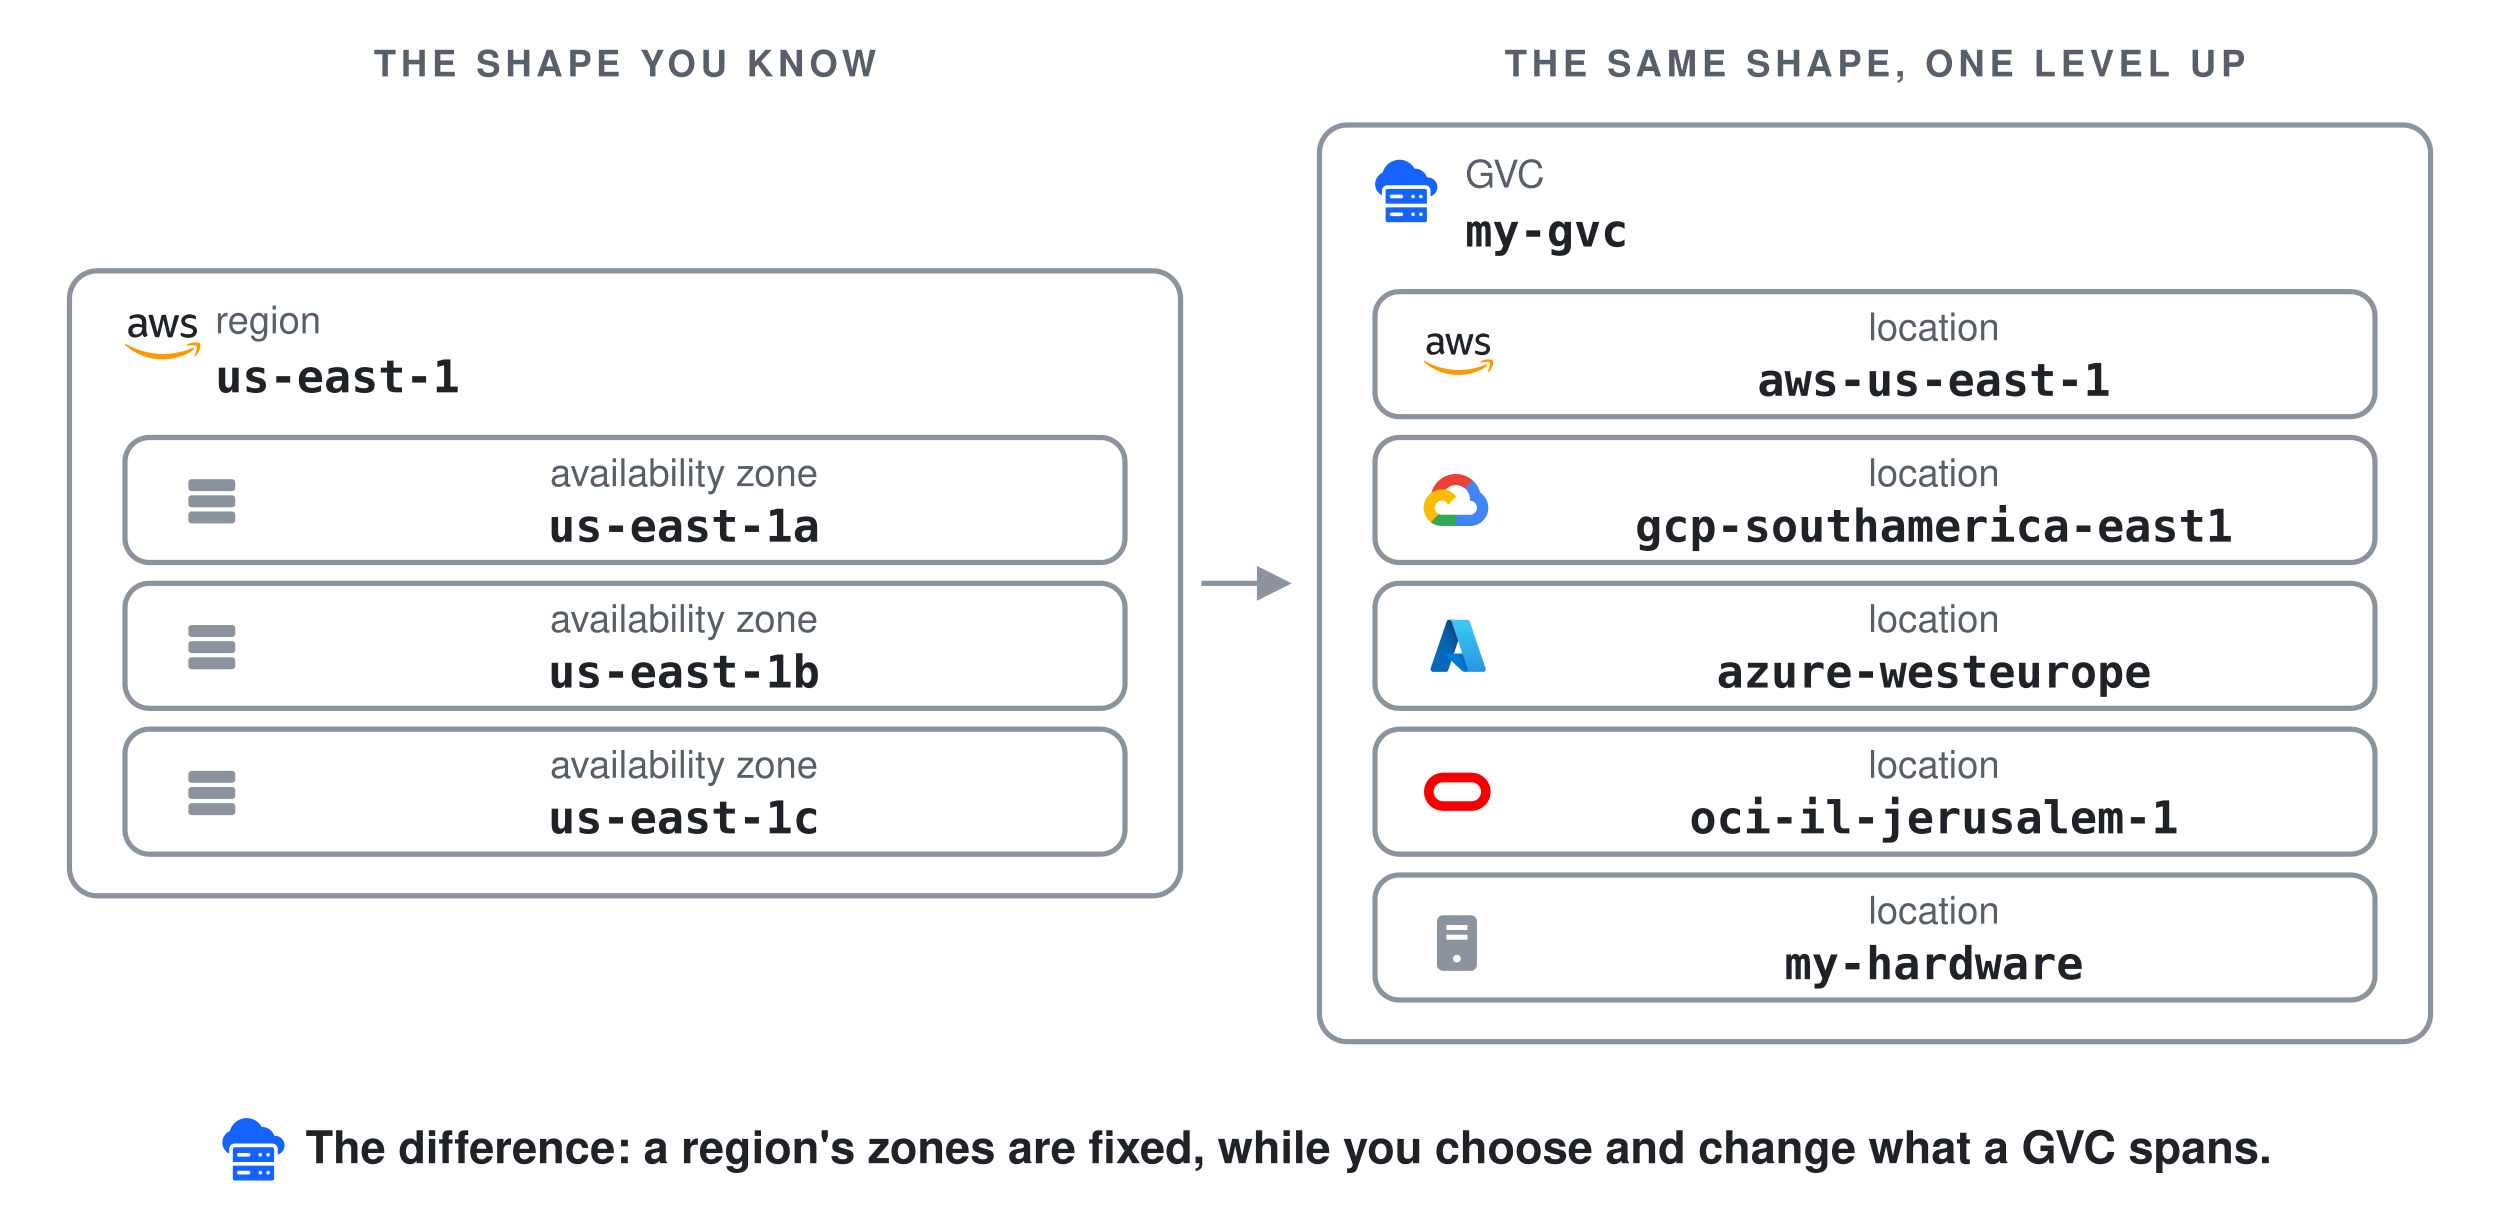
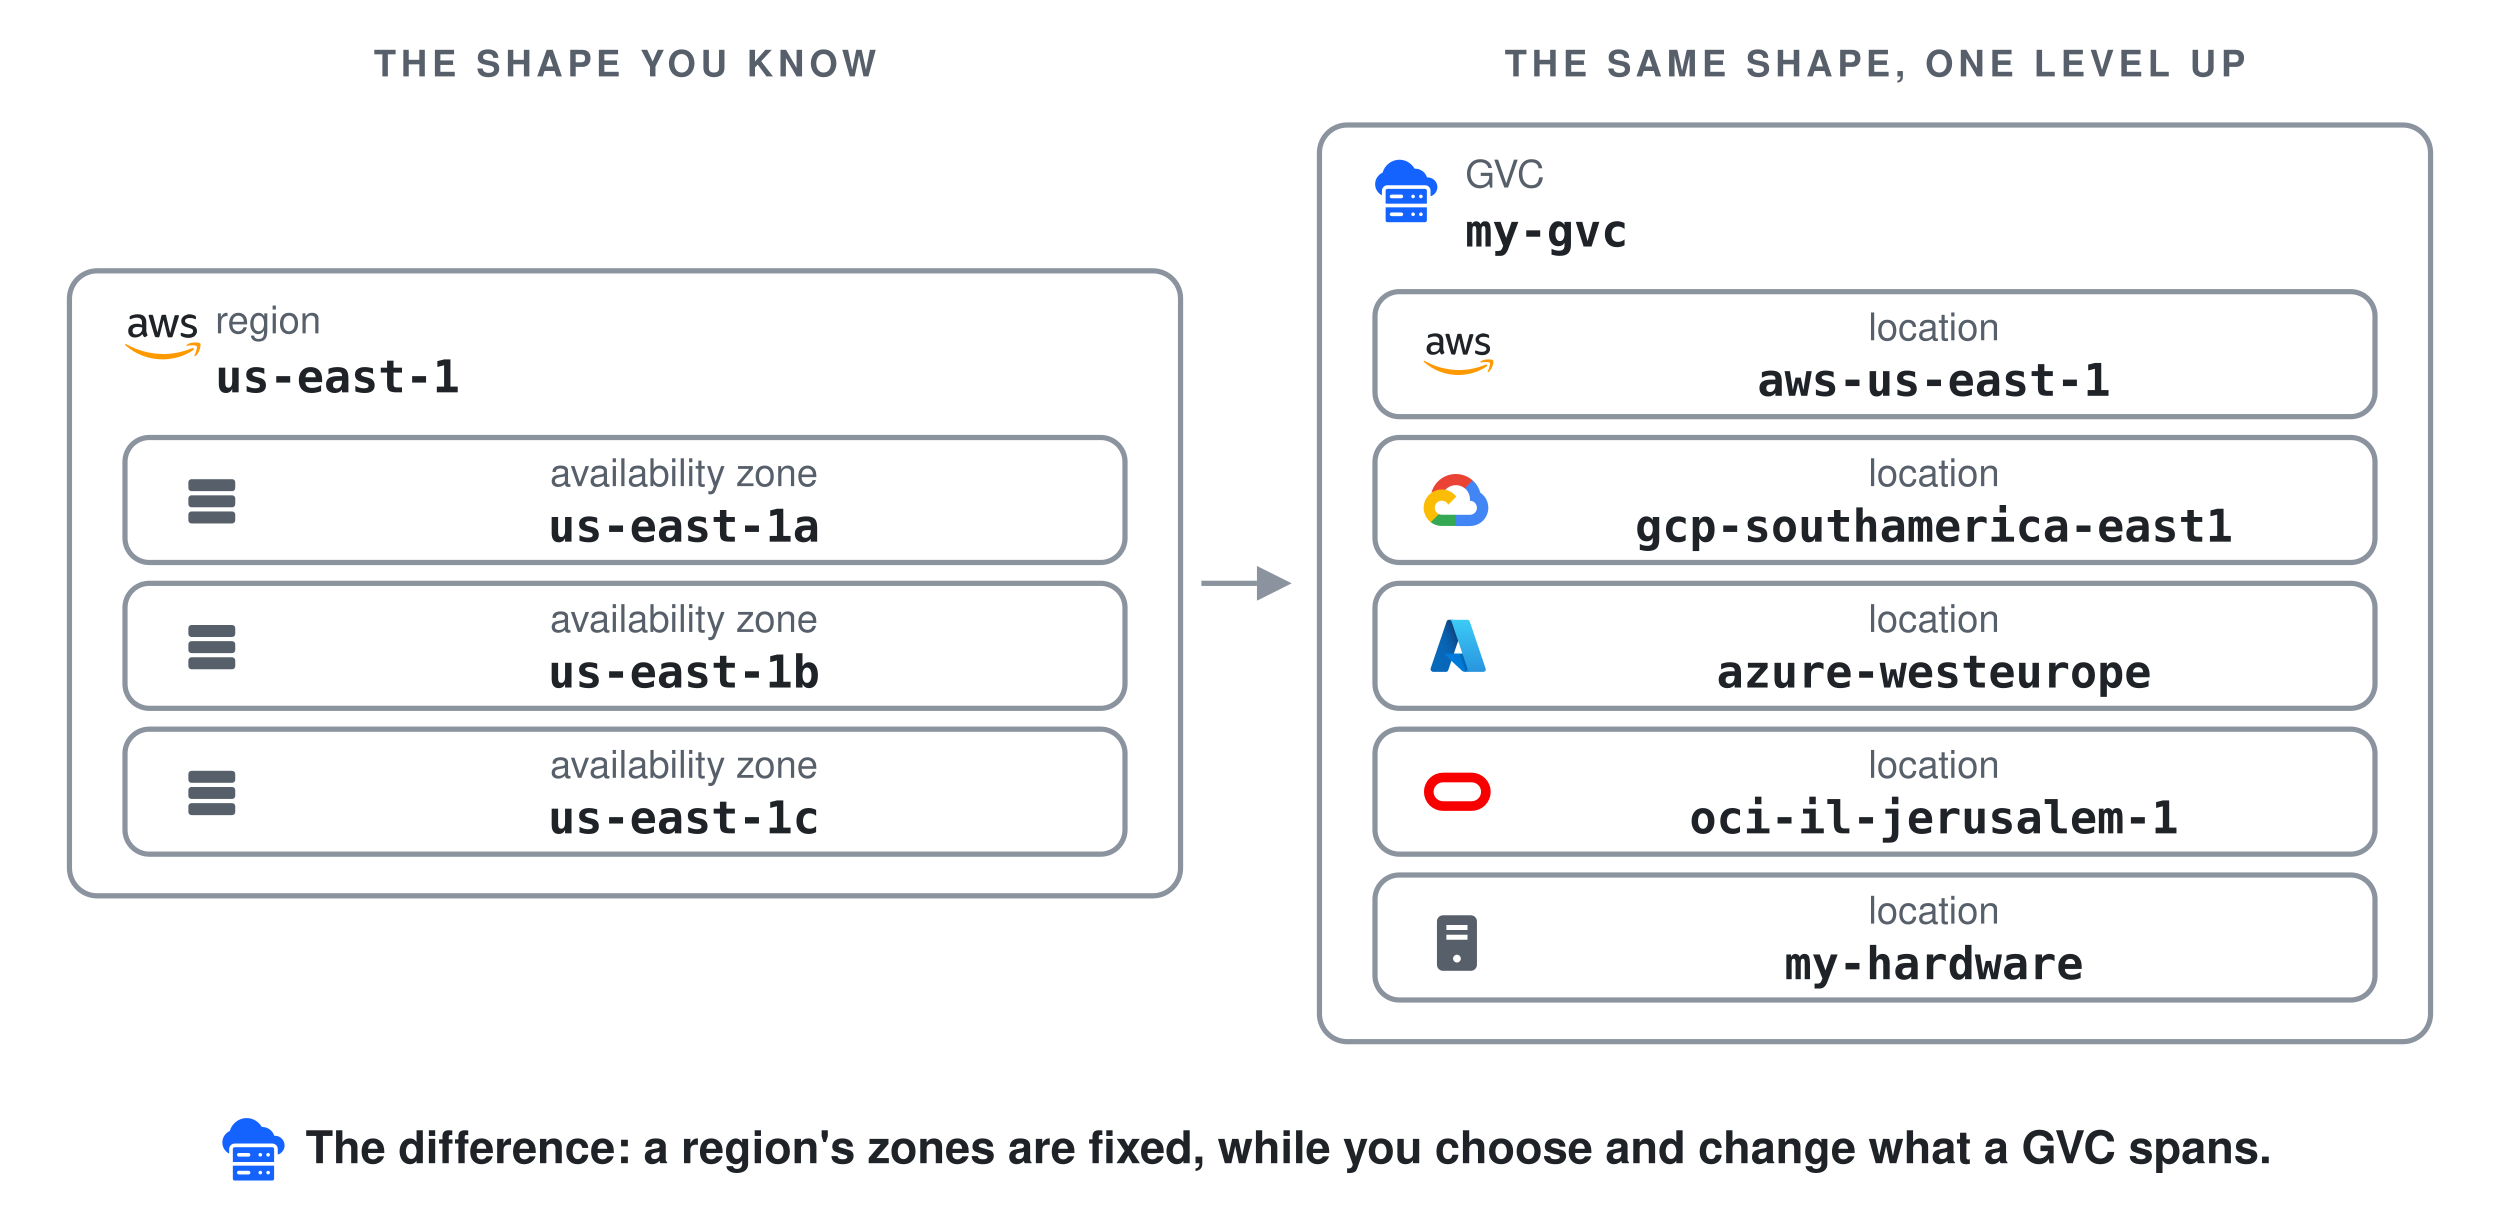
<svg xmlns="http://www.w3.org/2000/svg" viewBox="0 0 720 348" role="img" aria-label="The shape you know: a provider region, us-east-1, marked with the AWS logo, contains availability zones us-east-1a, us-east-1b, and us-east-1c. The same shape, one level up, drawn larger: a GVC, my-gvc, contains five locations across the world: aws-us-east-1 with the AWS logo, gcp-southamerica-east1 with the Google Cloud logo, azure-westeurope with the Azure logo, oci-il-jerusalem-1 with the Oracle logo, and my-hardware, your own machines, marked with a server tower. The difference: a region's zones are fixed, while you choose and change what a GVC spans.">
  <style>
  .box{fill:none;stroke:#8b949e;stroke-width:1.5}
  .lbl{fill:#57606a;font:600 10.5px ui-sans-serif,-apple-system,"Segoe UI",Helvetica,Arial,sans-serif;letter-spacing:1.4px}
  .kind{fill:#57606a;font:400 11px ui-sans-serif,-apple-system,"Segoe UI",Helvetica,Arial,sans-serif}
  .val{fill:#1f2328;font:600 13px SFMono-Regular,Menlo,Consolas,monospace}
  .sub{fill:#57606a;font:400 11.5px ui-sans-serif,-apple-system,"Segoe UI",Helvetica,Arial,sans-serif}
  .sum{fill:#1f2328;font:600 13px ui-sans-serif,-apple-system,"Segoe UI",Helvetica,Arial,sans-serif}
  .line{stroke:#8b949e;stroke-width:1.5;fill:none}
  .head{fill:#8b949e}
-   .ico{fill:#8b949e}
+   .ico{fill:#57606a}
  .icop{fill:#1563ff}
  .awsl{fill:#1f2328}
  @media (prefers-color-scheme:dark){
    .box{stroke:#6e7681}
    .lbl,.kind,.sub{fill:#9198a1}
    .val,.sum{fill:#e6edf3}
    .line{stroke:#6e7681}
-     .head,.ico{fill:#6e7681}
+     .head{fill:#6e7681}
+     .ico{fill:#9198a1}
    .icop{fill:#64a5ef}
    .awsl{fill:#e6edf3}
  }
</style>
  <text x="180" y="22" class="lbl" text-anchor="middle">THE SHAPE YOU KNOW</text>
  <text x="540" y="22" class="lbl" text-anchor="middle">THE SAME SHAPE, ONE LEVEL UP</text>
  <rect x="20" y="78" width="320" height="180" rx="8" class="box" />
  <g transform="translate(36,90.5) scale(0.5159)">
    <path class="awsl" d="M11.9 9.2c0 .5.1.9.2 1.2.1.3.3.6.4 1 .1.1.1.2.1.3s-.1.3-.3.4l-.9.6c-.1.1-.3.1-.4.1-.1 0-.3-.1-.4-.2-.2-.2-.4-.4-.5-.7-.1-.2-.3-.5-.4-.8A5.16 5.16 0 015.6 13c-1.2 0-2.1-.3-2.8-1s-1-1.6-1-2.7c0-1.2.4-2.2 1.3-2.9s2-1.1 3.4-1.1c.5 0 1 0 1.5.1.5.2 1 .3 1.5.5v-1c0-1.1-.2-1.8-.7-2.2-.4-.5-1.1-.8-2.2-.8-.5 0-1 .1-1.5.2s-1 .3-1.5.5c-.2.1-.4.2-.5.2h-.2c-.2 0-.3-.1-.3-.4v-.7c0-.2 0-.4.1-.5 0-.1.2-.2.4-.3C3.6.6 4.2.4 4.9.3 5.5.1 6.2 0 7 0c1.7 0 2.9.4 3.7 1.1.8.8 1.2 1.9 1.2 3.4v4.7zm-5.7 2.1c.5 0 .9-.1 1.4-.3s1-.5 1.3-.9c.2-.3.4-.6.5-.9.1-.3.2-.7.2-1.2v-.6c-.4-.1-.9-.2-1.3-.2-.5-.1-.9-.1-1.3-.1-1 0-1.7.2-2.1.6-.5.3-.7.9-.7 1.6s.2 1.1.5 1.5c.3.3.8.5 1.5.5zm11.2 1.5c-.3 0-.4 0-.5-.1s-.2-.3-.3-.5L13.3 1.3c-.1-.3-.1-.5-.1-.6 0-.2.1-.4.3-.4h1.4c.3 0 .4 0 .5.1s.2.3.3.5l2.4 9.3L20.3.9c.1-.3.2-.5.3-.5.1-.1.3-.1.6-.1h1.1c.3 0 .4 0 .6.1 0 .2.1.4.1.7l2.2 9.4 2.4-9.4c.1-.3.2-.5.3-.5.1-.1.3-.1.5-.1h1.3c.2 0 .4.1.4.4v.2c0 .1 0 .2-.1.4l-3.4 10.8c-.1.3-.2.5-.3.5-.1.1-.3.1-.5.1h-1.2c-.3 0-.4 0-.6-.1-.1-.1-.2-.3-.3-.6l-2.2-9-2.2 9c-.1.3-.2.5-.3.6-.1.1-.3.1-.6.1l-1-.1zm18 .4a8.33 8.33 0 01-3.8-.9c-.2-.1-.4-.3-.4-.4-.1-.1-.1-.3-.1-.4v-.7c0-.3.1-.4.3-.4h.3c.1 0 .2.1.4.1.5.2 1 .4 1.5.5.6.1 1.1.2 1.7.2.9 0 1.6-.2 2-.5.5-.3.7-.8.7-1.3 0-.4-.1-.7-.4-1-.2-.2-.6-.4-1.3-.6l-2-.6c-1-.3-1.8-.8-2.2-1.4-.5-.6-.7-1.3-.7-2 0-.6.1-1.1.4-1.6.3-.4.6-.8 1-1.1.4-.3.9-.6 1.5-.7.4-.3 1-.4 1.6-.4.3 0 .6 0 .9.1.3 0 .6.1.9.2.3.1.5.1.8.2s.4.2.6.3c.2.1.3.2.4.4.1.1.1.3.1.5v.7c0 .3-.1.4-.3.4-.1 0-.3-.1-.5-.2-.8-.4-1.7-.5-2.7-.5-.8 0-1.4.1-1.9.4-.4.3-.7.7-.7 1.2 0 .4.1.7.4 1 .3.3.8.5 1.5.8l2 .6c1 .3 1.7.8 2.2 1.3.4.6.6 1.2.6 2 0 .6-.1 1.1-.4 1.6a4 4 0 01-1 1.2c-.4.4-1 .6-1.6.8-.4.1-1 .2-1.8.2z" />
    <path fill="#f90" fill-rule="evenodd" clip-rule="evenodd" d="M38.1 20c-4.6 3.4-11.3 5.2-17.1 5.2A31 31 0 01.2 17.3c-.4-.4 0-.9.5-.6 5.9 3.4 13.3 5.5 20.9 5.5 5.1 0 10.7-1.1 15.9-3.3.7-.3 1.3.5.6 1.1z" />
    <path fill="#f90" fill-rule="evenodd" clip-rule="evenodd" d="M40 17.8c-.6-.8-3.9-.4-5.4-.2-.4.1-.5-.3-.1-.6 2.6-1.8 7-1.3 7.5-.7.5.6-.1 5-2.6 7-.4.3-.7.2-.6-.3.6-1.3 1.8-4.5 1.2-5.2z" />
  </g>
  <text x="62" y="96" class="kind">region</text>
  <text x="62" y="113" class="val">us-east-1</text>
  <rect x="36" y="126" width="288" height="36" rx="7" class="box" />
  <g class="ico" transform="translate(52,135) scale(0.75)">
    <rect x="3" y="4" width="18" height="4.6" rx="1.2" />
    <rect x="3" y="10.2" width="18" height="4.6" rx="1.2" />
    <rect x="3" y="16.4" width="18" height="4.6" rx="1.2" />
  </g>
  <text x="197" y="140" class="kind" text-anchor="middle">availability zone</text>
  <text x="197" y="156" class="val" text-anchor="middle">us-east-1a</text>
  <rect x="36" y="168" width="288" height="36" rx="7" class="box" />
  <g class="ico" transform="translate(52,177) scale(0.75)">
    <rect x="3" y="4" width="18" height="4.6" rx="1.2" />
    <rect x="3" y="10.2" width="18" height="4.6" rx="1.2" />
    <rect x="3" y="16.4" width="18" height="4.6" rx="1.2" />
  </g>
  <text x="197" y="182" class="kind" text-anchor="middle">availability zone</text>
  <text x="197" y="198" class="val" text-anchor="middle">us-east-1b</text>
  <rect x="36" y="210" width="288" height="36" rx="7" class="box" />
  <g class="ico" transform="translate(52,219) scale(0.75)">
    <rect x="3" y="4" width="18" height="4.6" rx="1.2" />
    <rect x="3" y="10.2" width="18" height="4.6" rx="1.2" />
    <rect x="3" y="16.4" width="18" height="4.6" rx="1.2" />
  </g>
  <text x="197" y="224" class="kind" text-anchor="middle">availability zone</text>
  <text x="197" y="240" class="val" text-anchor="middle">us-east-1c</text>
  <path class="line" d="M346 168 H362" />
  <path class="head" d="M372 168 L362 163 L362 173 Z" />
  <rect x="380" y="36" width="320" height="264" rx="8" class="box" />
  <g class="icop" transform="translate(396,46) scale(0.035156)">
    <g>
      <path d="m432 145c-1.904 0-3.803.068-5.694.203-5.7-18.177-16.413-34.576-31.023-47.19-19.639-16.957-45.07-25.904-71.086-24.942-25.498-44.711-73.167-73.071-124.197-73.071-64.102 0-120.825 44.057-137.853 105.863-36.893 16.4-61.147 53.241-61.147 94.137 0 39.874 22.775 74.526 56 91.636v-37.636c0-24.813 20.187-45 45-45h308c24.814 0 45 20.187 45 45v45.569c32.376-9.873 56-40.006 56-75.569 0-43.561-35.44-79-79-79z" />
      <path d="m410 239h-308c-8.284 0-15 6.716-15 15v105.944h338v-105.944c0-8.284-6.717-15-15-15zm-194.385 77h-79.615c-8.284 0-15-6.716-15-15s6.716-15 15-15h79.615c8.283 0 15 6.716 15 15s-6.717 15-15 15zm96.385-.144c-8.284 0-15-6.716-15-15s6.716-15 15-15c8.283 0 15 6.716 15 15s-6.717 15-15 15zm64 0c-8.284 0-15-6.716-15-15s6.716-15 15-15c8.283 0 15 6.716 15 15s-6.717 15-15 15z" />
      <path d="m87 497c0 8.284 6.716 15 15 15h308c8.283 0 15-6.716 15-15v-107.056h-338zm289-65c8.283 0 15 6.716 15 15s-6.717 15-15 15c-8.284 0-15-6.716-15-15s6.716-15 15-15zm-64 0c8.283 0 15 6.716 15 15s-6.717 15-15 15c-8.284 0-15-6.716-15-15s6.716-15 15-15zm-176 0h79.615c8.283 0 15 6.716 15 15s-6.717 15-15 15h-79.615c-8.284 0-15-6.716-15-15s6.716-15 15-15z" />
    </g>
  </g>
  <text x="422" y="54" class="kind">GVC</text>
  <text x="422" y="71" class="val">my-gvc</text>
  <rect x="396" y="84" width="288" height="36" rx="7" class="box" />
  <g transform="translate(410,96) scale(0.4762)">
    <path class="awsl" d="M11.9 9.2c0 .5.1.9.2 1.2.1.3.3.6.4 1 .1.1.1.2.1.3s-.1.3-.3.4l-.9.6c-.1.1-.3.1-.4.1-.1 0-.3-.1-.4-.2-.2-.2-.4-.4-.5-.7-.1-.2-.3-.5-.4-.8A5.16 5.16 0 015.6 13c-1.2 0-2.1-.3-2.8-1s-1-1.6-1-2.7c0-1.2.4-2.2 1.3-2.9s2-1.1 3.4-1.1c.5 0 1 0 1.5.1.5.2 1 .3 1.5.5v-1c0-1.1-.2-1.8-.7-2.2-.4-.5-1.1-.8-2.2-.8-.5 0-1 .1-1.5.2s-1 .3-1.5.5c-.2.1-.4.2-.5.2h-.2c-.2 0-.3-.1-.3-.4v-.7c0-.2 0-.4.1-.5 0-.1.2-.2.4-.3C3.6.6 4.2.4 4.9.3 5.5.1 6.2 0 7 0c1.7 0 2.9.4 3.7 1.1.8.8 1.2 1.9 1.2 3.4v4.7zm-5.7 2.1c.5 0 .9-.1 1.4-.3s1-.5 1.3-.9c.2-.3.4-.6.5-.9.1-.3.2-.7.2-1.2v-.6c-.4-.1-.9-.2-1.3-.2-.5-.1-.9-.1-1.3-.1-1 0-1.7.2-2.1.6-.5.3-.7.9-.7 1.6s.2 1.1.5 1.5c.3.3.8.5 1.5.5zm11.2 1.5c-.3 0-.4 0-.5-.1s-.2-.3-.3-.5L13.3 1.3c-.1-.3-.1-.5-.1-.6 0-.2.1-.4.3-.4h1.4c.3 0 .4 0 .5.1s.2.3.3.5l2.4 9.3L20.3.9c.1-.3.2-.5.3-.5.1-.1.3-.1.6-.1h1.1c.3 0 .4 0 .6.1 0 .2.1.4.1.7l2.2 9.4 2.4-9.4c.1-.3.2-.5.3-.5.1-.1.3-.1.5-.1h1.3c.2 0 .4.1.4.4v.2c0 .1 0 .2-.1.4l-3.4 10.8c-.1.3-.2.5-.3.5-.1.1-.3.1-.5.1h-1.2c-.3 0-.4 0-.6-.1-.1-.1-.2-.3-.3-.6l-2.2-9-2.2 9c-.1.3-.2.5-.3.6-.1.1-.3.1-.6.1l-1-.1zm18 .4a8.33 8.33 0 01-3.8-.9c-.2-.1-.4-.3-.4-.4-.1-.1-.1-.3-.1-.4v-.7c0-.3.1-.4.3-.4h.3c.1 0 .2.1.4.1.5.2 1 .4 1.5.5.6.1 1.1.2 1.7.2.9 0 1.6-.2 2-.5.5-.3.7-.8.7-1.3 0-.4-.1-.7-.4-1-.2-.2-.6-.4-1.3-.6l-2-.6c-1-.3-1.8-.8-2.2-1.4-.5-.6-.7-1.3-.7-2 0-.6.1-1.1.4-1.6.3-.4.6-.8 1-1.1.4-.3.9-.6 1.5-.7.4-.3 1-.4 1.6-.4.3 0 .6 0 .9.1.3 0 .6.1.9.2.3.1.5.1.8.2s.4.2.6.3c.2.1.3.2.4.4.1.1.1.3.1.5v.7c0 .3-.1.4-.3.4-.1 0-.3-.1-.5-.2-.8-.4-1.7-.5-2.7-.5-.8 0-1.4.1-1.9.4-.4.3-.7.7-.7 1.2 0 .4.1.7.4 1 .3.3.8.5 1.5.8l2 .6c1 .3 1.7.8 2.2 1.3.4.6.6 1.2.6 2 0 .6-.1 1.1-.4 1.6a4 4 0 01-1 1.2c-.4.4-1 .6-1.6.8-.4.1-1 .2-1.8.2z" />
    <path fill="#f90" fill-rule="evenodd" clip-rule="evenodd" d="M38.1 20c-4.6 3.4-11.3 5.2-17.1 5.2A31 31 0 01.2 17.3c-.4-.4 0-.9.5-.6 5.9 3.4 13.3 5.5 20.9 5.5 5.1 0 10.7-1.1 15.9-3.3.7-.3 1.3.5.6 1.1z" />
    <path fill="#f90" fill-rule="evenodd" clip-rule="evenodd" d="M40 17.8c-.6-.8-3.9-.4-5.4-.2-.4.1-.5-.3-.1-.6 2.6-1.8 7-1.3 7.5-.7.5.6-.1 5-2.6 7-.4.3-.7.2-.6-.3.6-1.3 1.8-4.5 1.2-5.2z" />
  </g>
  <text x="557" y="98" class="kind" text-anchor="middle">location</text>
  <text x="557" y="114" class="val" text-anchor="middle">aws-us-east-1</text>
  <rect x="396" y="126" width="288" height="36" rx="7" class="box" />
  <g transform="translate(410,136.5) scale(0.10893)">
    <path fill="#ea4335" d="M108.6 37.9h5.2L128.7 23l.7-6.3A67 67 0 0020.6 49.3c1.7-.7 3.5-.8 5.2-.3l29.7-4.9s1.5-2.5 2.3-2.4a37.2 37.2 0 0150.8-3.9z" />
    <path fill="#4285f4" d="M149.9 49.4a66.8 66.8 0 00-20.2-32.6l-20.9 20.9a37.2 37.2 0 0113.6 29.4v3.7a18.6 18.6 0 110 37.2H85.3l-3.7 3.8V134l3.7 3.7h37.2a48.3 48.3 0 0027.4-88.3z" />
    <path fill="#34a853" d="M48 137.5h37.2v-29.7H48c-2.7 0-5.3-.6-7.7-1.7l-5.2 1.6-15 14.9-1.3 5.2a49 49 0 0029.2 9.7z" />
    <path fill="#fbbc05" d="M48 41a48.3 48.3 0 00-29.1 86.6l21.5-21.5c-9.3-4.2-13.5-15.2-9.3-24.6a18.6 18.6 0 0133.9 0L86.5 60A48 48 0 0048 41z" />
  </g>
  <text x="557" y="140" class="kind" text-anchor="middle">location</text>
  <text x="557" y="156" class="val" text-anchor="middle">gcp-southamerica-east1</text>
  <rect x="396" y="168" width="288" height="36" rx="7" class="box" />
  <g transform="translate(412,178.5) scale(0.0696)">
    <linearGradient id="az-a" x1="-24.82" x2="129.06" y1="147.92" y2="82.6" gradientUnits="userSpaceOnUse">
      <stop offset=".2" stop-color="#0868ba" />
      <stop offset=".47" stop-color="#0867b8" />
      <stop offset=".63" stop-color="#0962b0" />
      <stop offset=".75" stop-color="#0a59a2" />
      <stop offset=".85" stop-color="#0c4e8f" />
      <stop offset=".92" stop-color="#0e437d" />
    </linearGradient>
    <path fill="url(#az-a)" d="M11.4 215.5c-7.8 0-13.3-7.7-10.8-15L66.3 7.6C67.5 4 70.3 0 76.1 0H94l21.1 84.7-42 124.1c-1.3 4-5 6.6-9.2 6.6H11.4z" />
    <linearGradient id="az-b" x1="74.94" x2="176.47" y1="188.41" y2="155.42" gradientUnits="userSpaceOnUse">
      <stop offset=".5" stop-color="#007ad8" />
      <stop offset=".61" stop-color="#0265b3" />
    </linearGradient>
    <path fill="url(#az-b)" d="M141.3 215.5c-3.4 0-8-1.8-11.3-4.7-2.6-2.3-48.2-44.9-67.7-63.1a4.7 4.7 0 013.2-8.1h71.8l48.5 44.9-21.8 22.8-7.5 6.7-15.2 1.5z" />
    <linearGradient id="az-c" x1="152.39" x2="152.39" y1="215.46" y2="0" gradientUnits="userSpaceOnUse">
      <stop offset="0" stop-color="#2894df" />
      <stop offset="1" stop-color="#3ccbf6" />
    </linearGradient>
    <path fill="url(#az-c)" d="M76.1 0c5.4.7 9.1 1.9 11.9 10.2s62.3 185 64.3 190.8-.9 13.5-11 14.5h77.6c6.7 0 11.4-6.5 9.2-12.9l-66-195.8a10 10 0 00-9.4-6.8H76.1z" />
  </g>
  <text x="557" y="182" class="kind" text-anchor="middle">location</text>
  <text x="557" y="198" class="val" text-anchor="middle">azure-westeurope</text>
  <rect x="396" y="210" width="288" height="36" rx="7" class="box" />
  <g transform="translate(408.6,221.7) scale(0.1111)">
    <rect x="26" y="20" width="148" height="74" rx="37" fill="none" stroke="#F80000" stroke-width="25" />
  </g>
  <text x="557" y="224" class="kind" text-anchor="middle">location</text>
  <text x="557" y="240" class="val" text-anchor="middle">oci-il-jerusalem-1</text>
  <rect x="396" y="252" width="288" height="36" rx="7" class="box" />
  <g class="ico" transform="translate(410,262) scale(0.8)">
    <path fill-rule="evenodd" d="M7 2h10a2.2 2.2 0 0 1 2.2 2.2v15.6a2.2 2.2 0 0 1-2.2 2.2H7a2.2 2.2 0 0 1-2.2-2.2V4.2A2.2 2.2 0 0 1 7 2ZM8.2 5.5h7.6v1.8H8.2ZM8.2 9h7.6v1.8H8.2ZM12 16.2a1.4 1.4 0 1 0 0 2.8 1.4 1.4 0 1 0 0-2.8Z" />
  </g>
  <text x="557" y="266" class="kind" text-anchor="middle">location</text>
  <text x="557" y="282" class="val" text-anchor="middle">my-hardware</text>
  <g class="icop" transform="translate(64,322) scale(0.035156)">
    <g>
      <path d="m432 145c-1.904 0-3.803.068-5.694.203-5.7-18.177-16.413-34.576-31.023-47.19-19.639-16.957-45.07-25.904-71.086-24.942-25.498-44.711-73.167-73.071-124.197-73.071-64.102 0-120.825 44.057-137.853 105.863-36.893 16.4-61.147 53.241-61.147 94.137 0 39.874 22.775 74.526 56 91.636v-37.636c0-24.813 20.187-45 45-45h308c24.814 0 45 20.187 45 45v45.569c32.376-9.873 56-40.006 56-75.569 0-43.561-35.44-79-79-79z" />
      <path d="m410 239h-308c-8.284 0-15 6.716-15 15v105.944h338v-105.944c0-8.284-6.717-15-15-15zm-194.385 77h-79.615c-8.284 0-15-6.716-15-15s6.716-15 15-15h79.615c8.283 0 15 6.716 15 15s-6.717 15-15 15zm96.385-.144c-8.284 0-15-6.716-15-15s6.716-15 15-15c8.283 0 15 6.716 15 15s-6.717 15-15 15zm64 0c-8.284 0-15-6.716-15-15s6.716-15 15-15c8.283 0 15 6.716 15 15s-6.717 15-15 15z" />
      <path d="m87 497c0 8.284 6.716 15 15 15h308c8.283 0 15-6.716 15-15v-107.056h-338zm289-65c8.283 0 15 6.716 15 15s-6.717 15-15 15c-8.284 0-15-6.716-15-15s6.716-15 15-15zm-64 0c8.283 0 15 6.716 15 15s-6.717 15-15 15c-8.284 0-15-6.716-15-15s6.716-15 15-15zm-176 0h79.615c8.283 0 15 6.716 15 15s-6.717 15-15 15h-79.615c-8.284 0-15-6.716-15-15s6.716-15 15-15z" />
    </g>
  </g>
  <text id="sum" x="88" y="335" class="sum">The difference: a region's zones are fixed, while you choose and change what a GVC spans.</text>
</svg>
